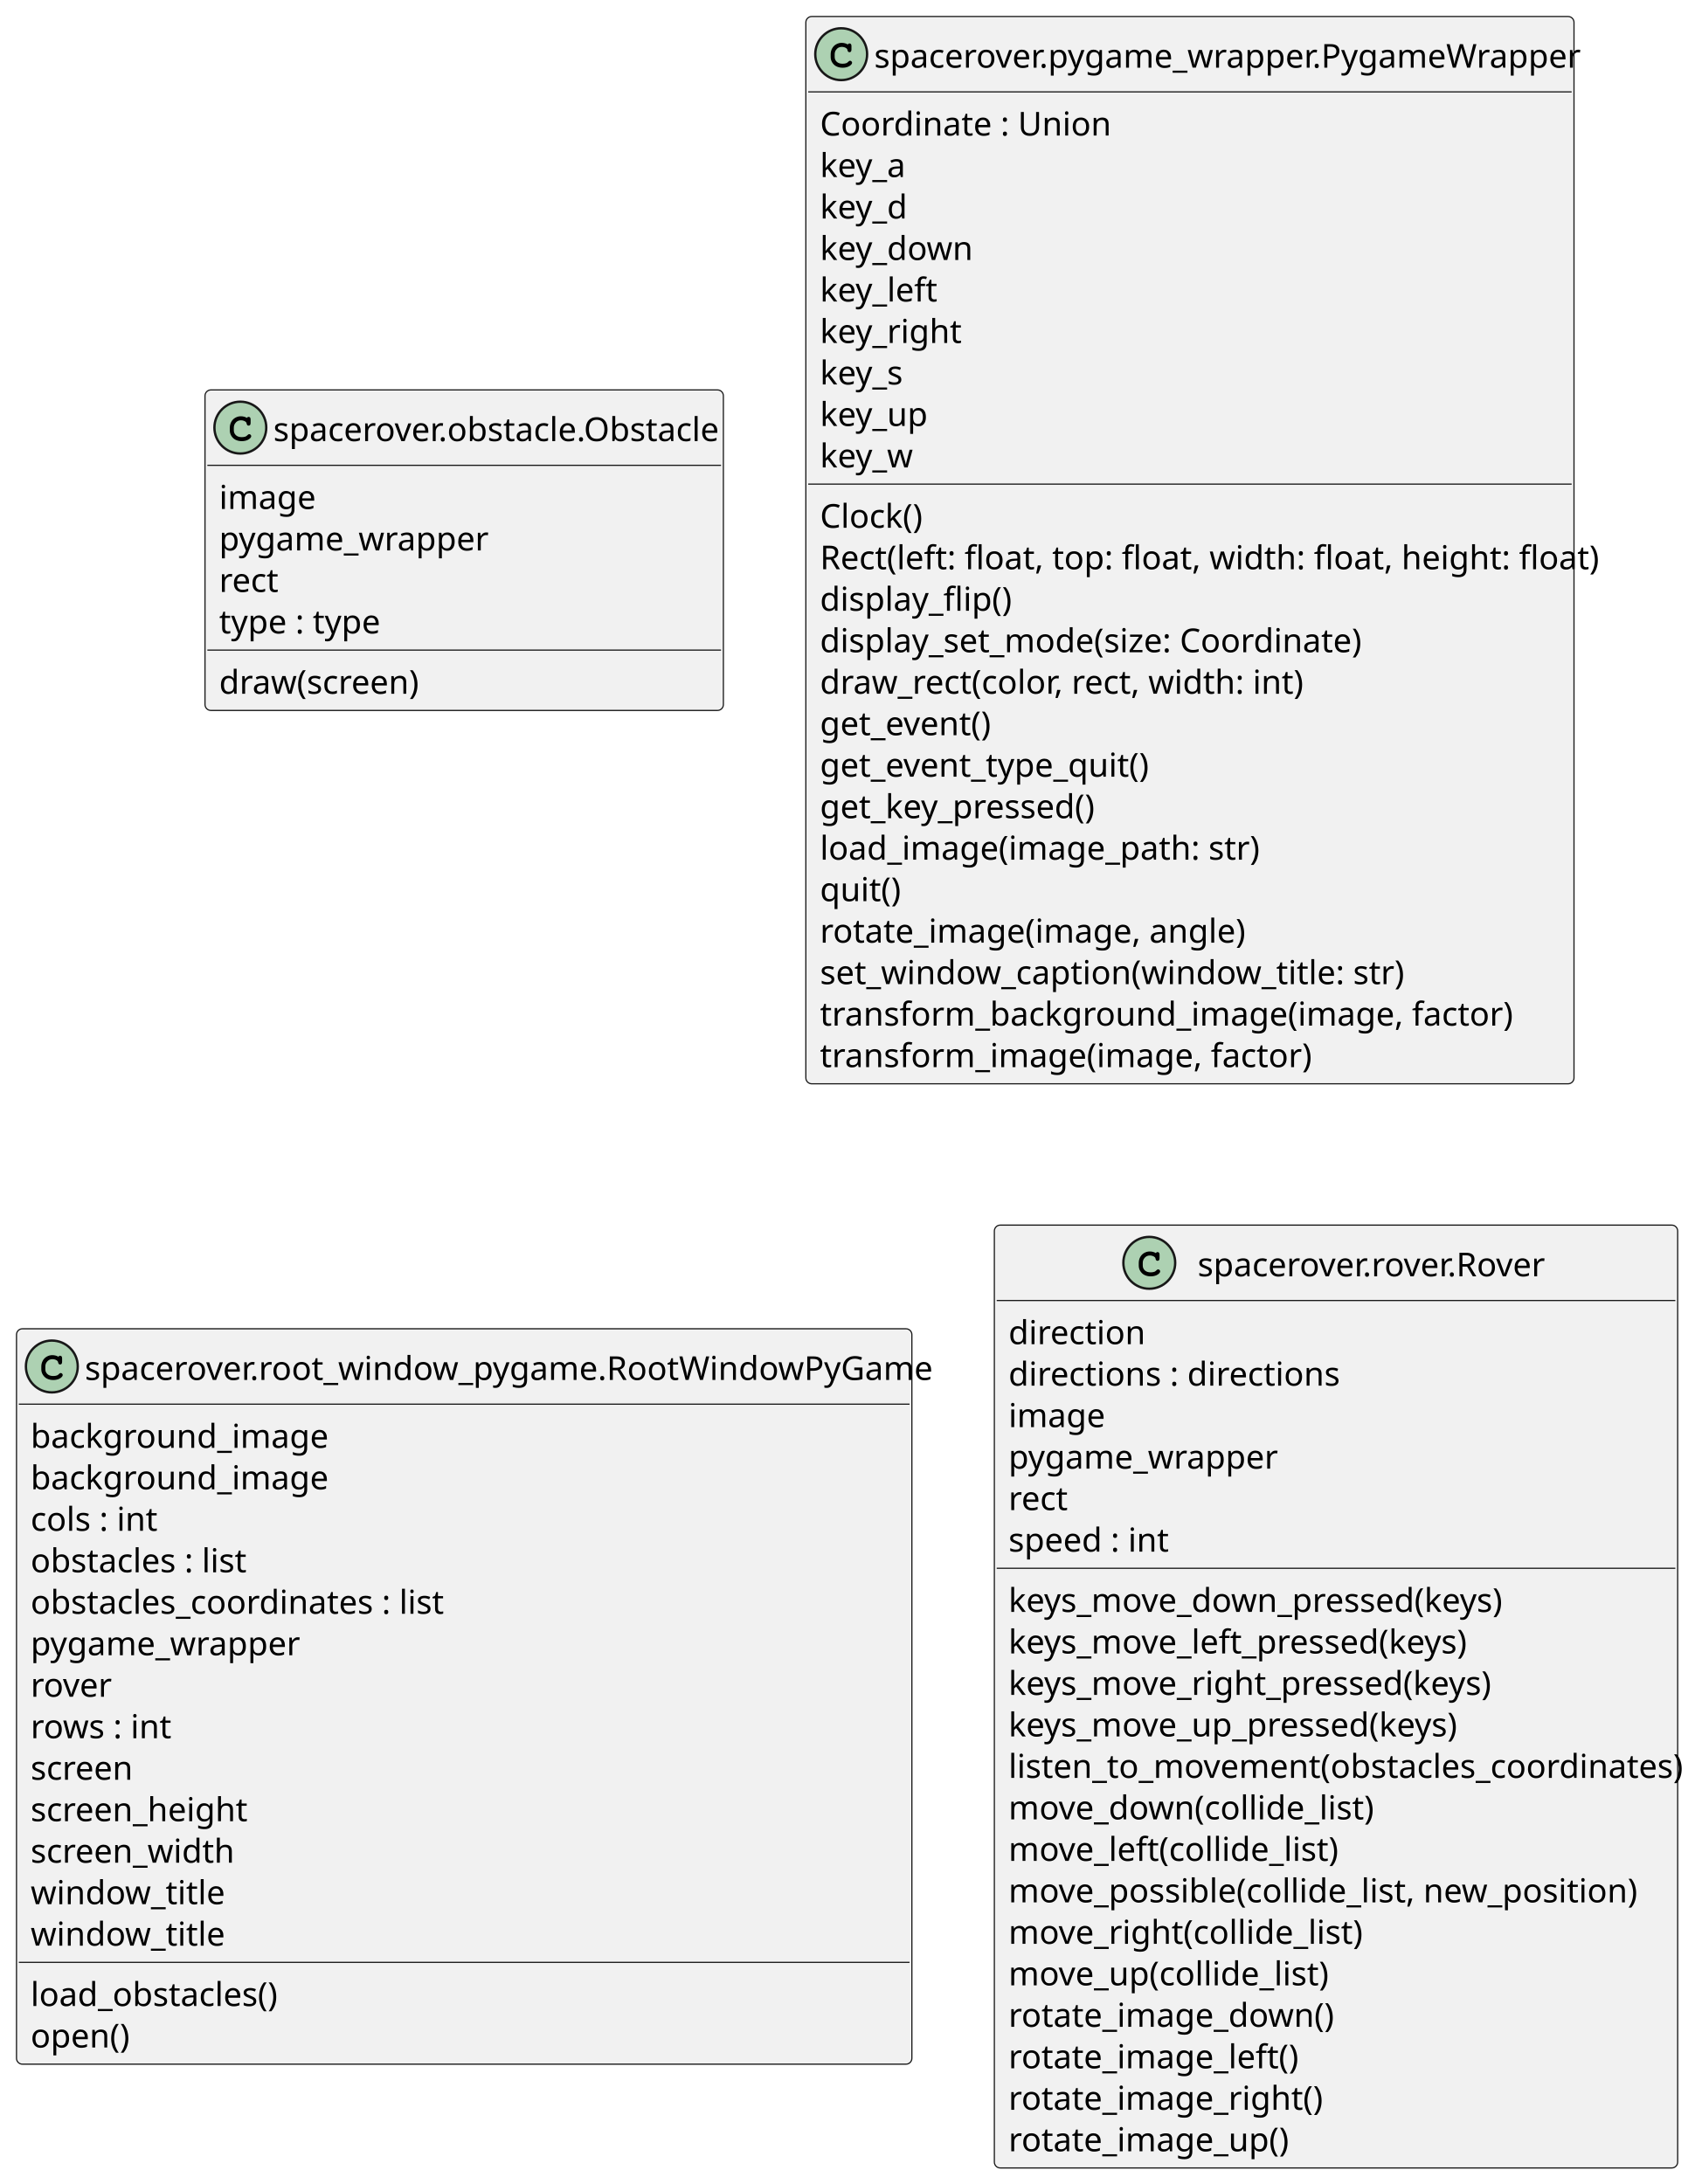
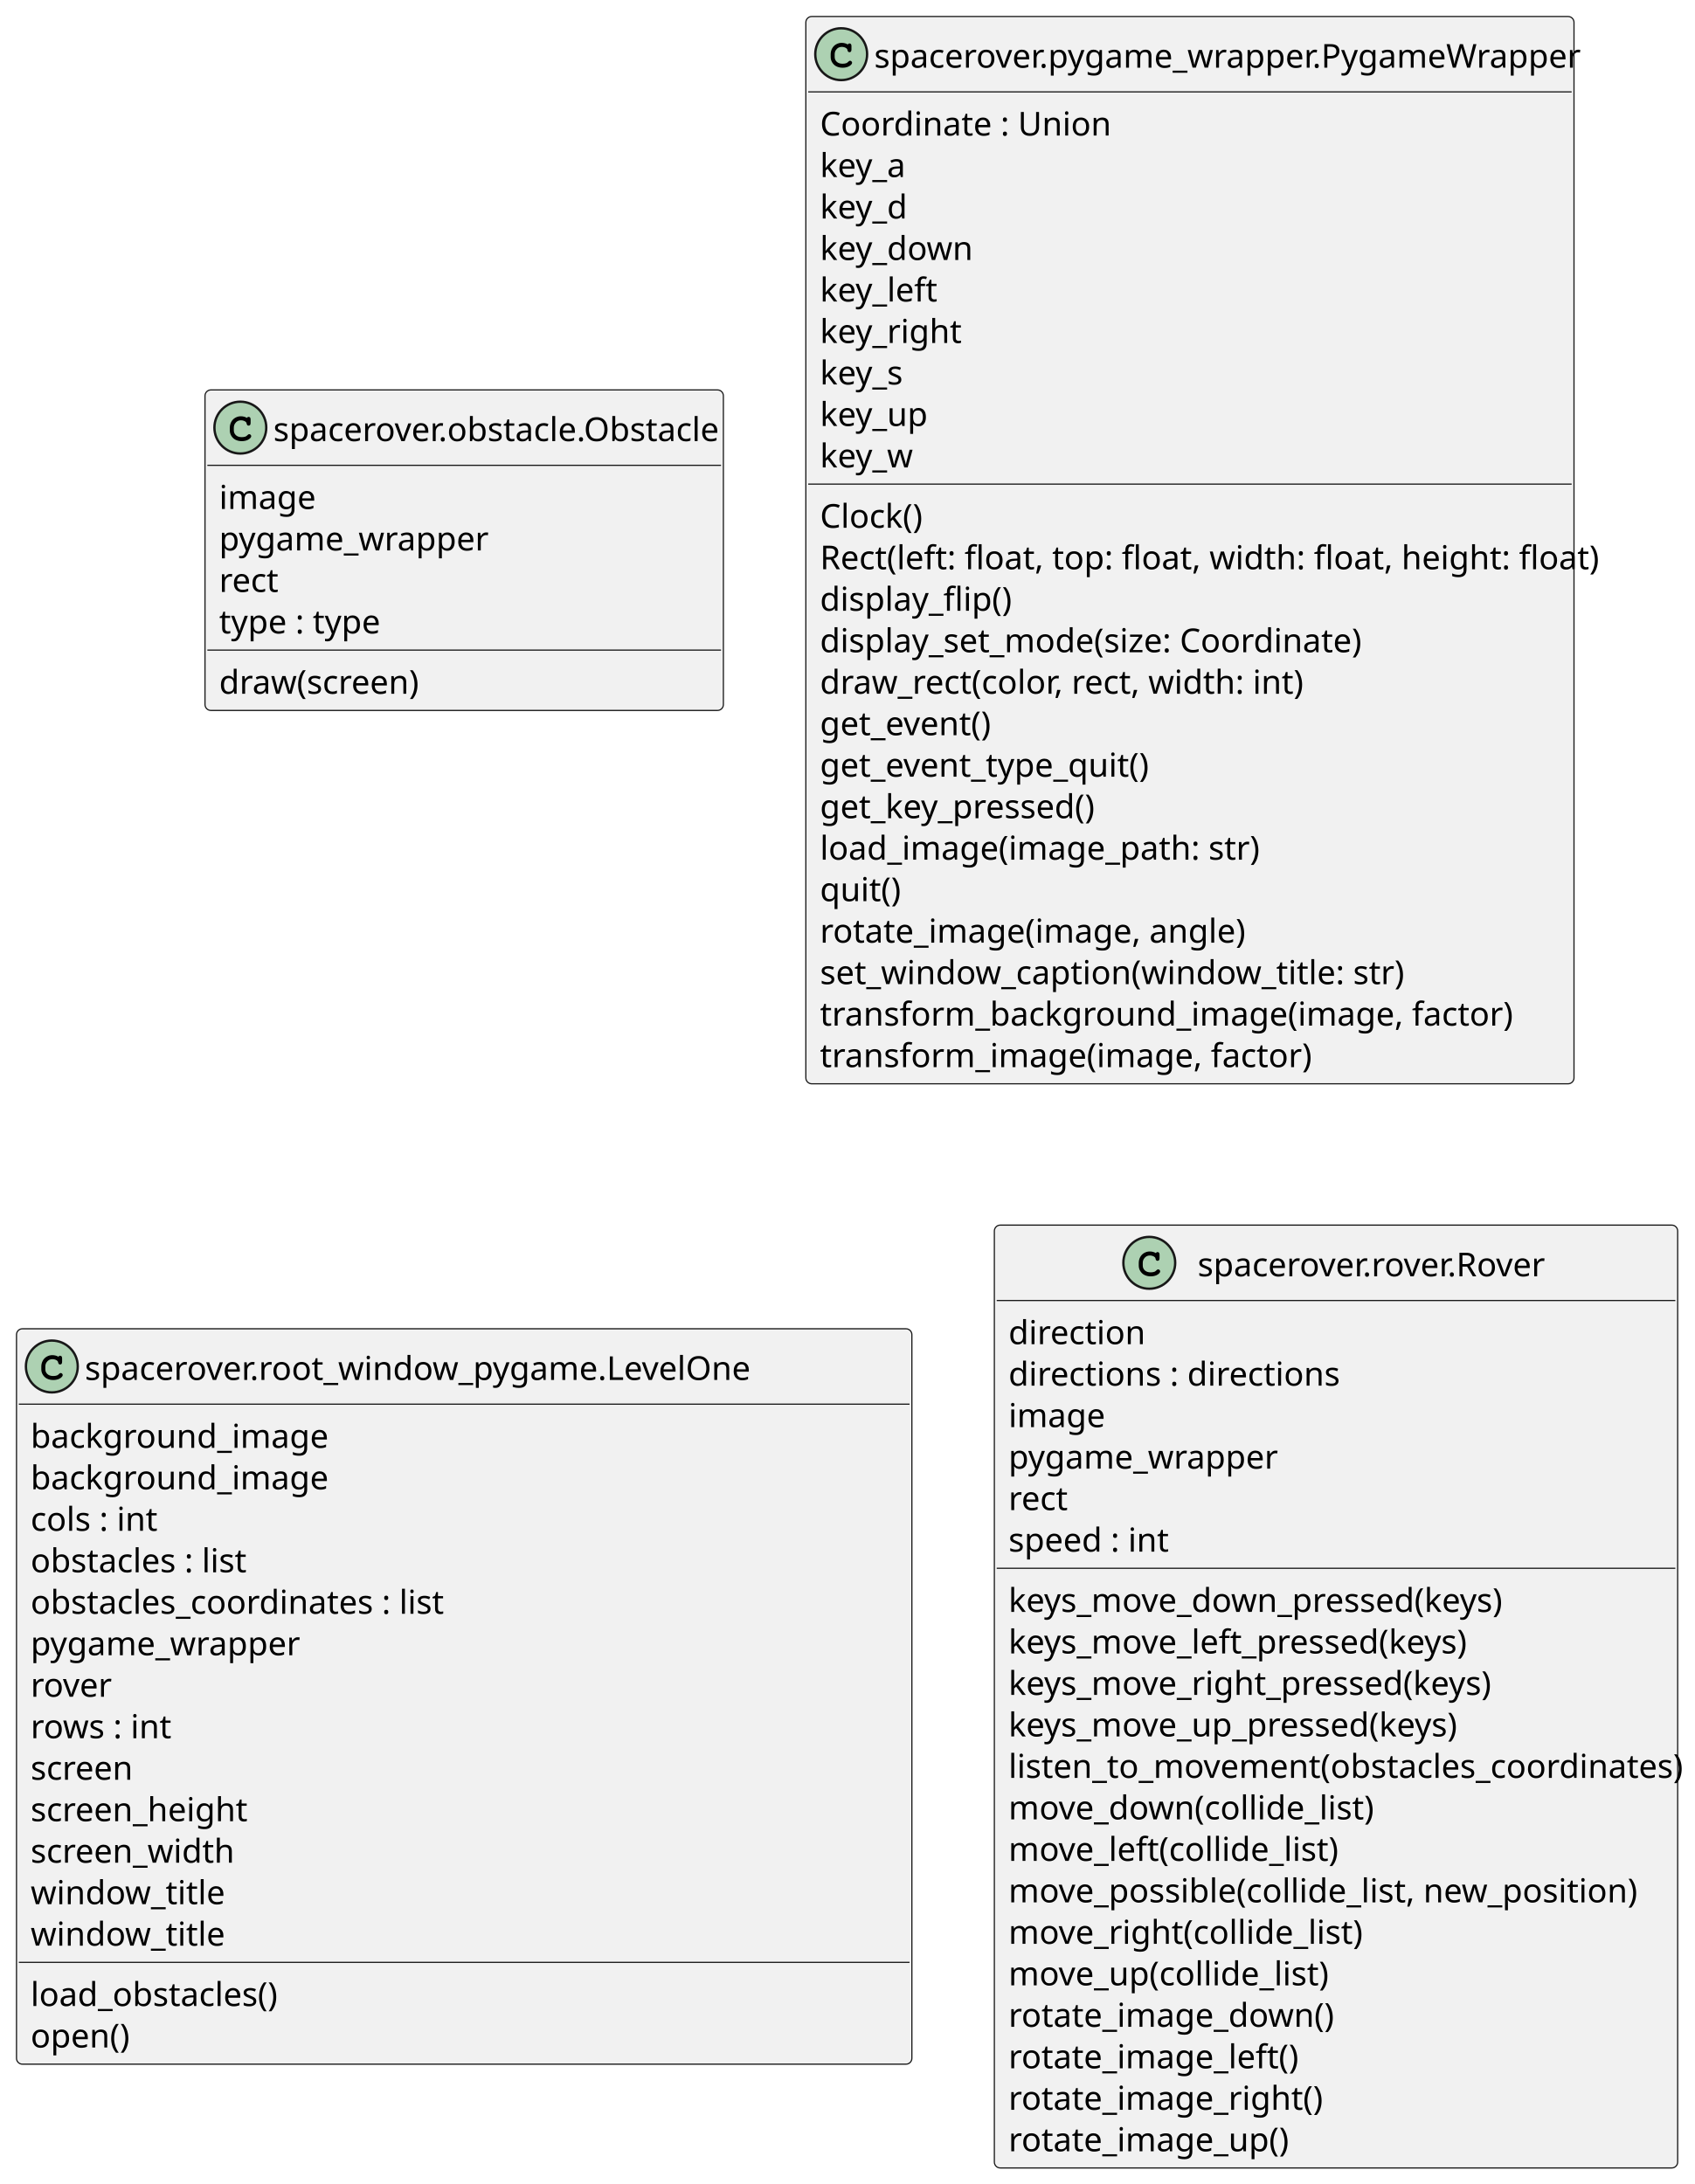
<svg xmlns="http://www.w3.org/2000/svg" contentStyleType="text/css" height="927px" preserveAspectRatio="none" style="width:719px;height:927px;background:#FFFFFF;" version="1.1" viewBox="0 0 719 927" width="719px" zoomAndPan="magnify">
  <defs />
  <g>
    <g id="elem_spacerover.obstacle.Obstacle">
      <rect codeLine="2" fill="#F1F1F1" height="136.047" id="spacerover.obstacle.Obstacle" rx="2.5" ry="2.5" style="stroke:#181818;stroke-width:0.5;" width="220" x="87" y="165.5" />
      <ellipse cx="102" cy="181.5" fill="#ADD1B2" rx="11" ry="11" style="stroke:#181818;stroke-width:1.0;" />
      <path d="M104.766,177.375 Q104.922,177.156 105.109,177.047 Q105.297,176.938 105.516,176.938 Q105.891,176.938 106.125,177.203 Q106.359,177.453 106.359,178.062 L106.359,179.516 Q106.359,180.125 106.125,180.391 Q105.891,180.656 105.516,180.656 Q105.172,180.656 104.969,180.453 Q104.766,180.266 104.656,179.75 Q104.609,179.391 104.422,179.203 Q104.094,178.828 103.484,178.609 Q102.875,178.391 102.25,178.391 Q101.484,178.391 100.844,178.719 Q100.219,179.047 99.719,179.797 Q99.234,180.547 99.234,181.578 L99.234,182.672 Q99.234,183.906 100.125,184.734 Q101.016,185.547 102.609,185.547 Q103.547,185.547 104.203,185.297 Q104.594,185.141 105.016,184.703 Q105.281,184.438 105.422,184.359 Q105.578,184.281 105.781,184.281 Q106.109,184.281 106.359,184.547 Q106.625,184.797 106.625,185.141 Q106.625,185.484 106.281,185.891 Q105.781,186.469 104.984,186.797 Q103.906,187.25 102.609,187.25 Q101.094,187.25 99.891,186.625 Q98.906,186.125 98.219,185.062 Q97.531,183.984 97.531,182.703 L97.531,181.547 Q97.531,180.219 98.141,179.078 Q98.766,177.922 99.859,177.312 Q100.953,176.688 102.188,176.688 Q102.922,176.688 103.562,176.859 Q104.219,177.016 104.766,177.375 Z " fill="#000000" />
      <text fill="#000000" font-family="sans-serif" font-size="14" lengthAdjust="spacing" textLength="188" x="116" y="187.228">spacerover.obstacle.Obstacle</text>
      <line style="stroke:#181818;stroke-width:0.5;" x1="88" x2="306" y1="197.5" y2="197.5" />
      <text fill="#000000" font-family="sans-serif" font-size="14" lengthAdjust="spacing" textLength="38" x="93" y="216.033">image</text>
      <text fill="#000000" font-family="sans-serif" font-size="14" lengthAdjust="spacing" textLength="109" x="93" y="233.643">pygame_wrapper</text>
      <text fill="#000000" font-family="sans-serif" font-size="14" lengthAdjust="spacing" textLength="24" x="93" y="251.252">rect</text>
      <text fill="#000000" font-family="sans-serif" font-size="14" lengthAdjust="spacing" textLength="66" x="93" y="268.861">type : type</text>
      <line style="stroke:#181818;stroke-width:0.5;" x1="88" x2="306" y1="275.938" y2="275.938" />
      <text fill="#000000" font-family="sans-serif" font-size="14" lengthAdjust="spacing" textLength="83" x="93" y="294.471">draw(screen)</text>
    </g>
    <g id="elem_spacerover.pygame_wrapper.PygameWrapper">
      <rect codeLine="9" fill="#F1F1F1" height="453.016" id="spacerover.pygame_wrapper.PygameWrapper" rx="2.5" ry="2.5" style="stroke:#181818;stroke-width:0.5;" width="326" x="342" y="7" />
      <ellipse cx="357" cy="23" fill="#ADD1B2" rx="11" ry="11" style="stroke:#181818;stroke-width:1.0;" />
      <path d="M359.766,18.875 Q359.922,18.656 360.109,18.547 Q360.297,18.438 360.516,18.438 Q360.891,18.438 361.125,18.703 Q361.359,18.953 361.359,19.562 L361.359,21.016 Q361.359,21.625 361.125,21.891 Q360.891,22.156 360.516,22.156 Q360.172,22.156 359.969,21.953 Q359.766,21.766 359.656,21.25 Q359.609,20.891 359.422,20.703 Q359.094,20.328 358.484,20.109 Q357.875,19.891 357.25,19.891 Q356.484,19.891 355.844,20.219 Q355.219,20.547 354.719,21.297 Q354.234,22.047 354.234,23.078 L354.234,24.172 Q354.234,25.406 355.125,26.234 Q356.016,27.047 357.609,27.047 Q358.547,27.047 359.203,26.797 Q359.594,26.641 360.016,26.203 Q360.281,25.938 360.422,25.859 Q360.578,25.781 360.781,25.781 Q361.109,25.781 361.359,26.047 Q361.625,26.297 361.625,26.641 Q361.625,26.984 361.281,27.391 Q360.781,27.969 359.984,28.297 Q358.906,28.75 357.609,28.75 Q356.094,28.75 354.891,28.125 Q353.906,27.625 353.219,26.562 Q352.531,25.484 352.531,24.203 L352.531,23.047 Q352.531,21.719 353.141,20.578 Q353.766,19.422 354.859,18.812 Q355.953,18.188 357.188,18.188 Q357.922,18.188 358.562,18.359 Q359.219,18.516 359.766,18.875 Z " fill="#000000" />
      <text fill="#000000" font-family="sans-serif" font-size="14" lengthAdjust="spacing" textLength="294" x="371" y="28.729">spacerover.pygame_wrapper.PygameWrapper</text>
      <line style="stroke:#181818;stroke-width:0.5;" x1="343" x2="667" y1="39" y2="39" />
      <text fill="#000000" font-family="sans-serif" font-size="14" lengthAdjust="spacing" textLength="118" x="348" y="57.533">Coordinate : Union</text>
      <text fill="#000000" font-family="sans-serif" font-size="14" lengthAdjust="spacing" textLength="38" x="348" y="75.143">key_a</text>
      <text fill="#000000" font-family="sans-serif" font-size="14" lengthAdjust="spacing" textLength="38" x="348" y="92.752">key_d</text>
      <text fill="#000000" font-family="sans-serif" font-size="14" lengthAdjust="spacing" textLength="63" x="348" y="110.361">key_down</text>
      <text fill="#000000" font-family="sans-serif" font-size="14" lengthAdjust="spacing" textLength="49" x="348" y="127.971">key_left</text>
      <text fill="#000000" font-family="sans-serif" font-size="14" lengthAdjust="spacing" textLength="58" x="348" y="145.58">key_right</text>
      <text fill="#000000" font-family="sans-serif" font-size="14" lengthAdjust="spacing" textLength="37" x="348" y="163.19">key_s</text>
      <text fill="#000000" font-family="sans-serif" font-size="14" lengthAdjust="spacing" textLength="46" x="348" y="180.799">key_up</text>
      <text fill="#000000" font-family="sans-serif" font-size="14" lengthAdjust="spacing" textLength="39" x="348" y="198.408">key_w</text>
      <line style="stroke:#181818;stroke-width:0.5;" x1="343" x2="667" y1="205.484" y2="205.484" />
      <text fill="#000000" font-family="sans-serif" font-size="14" lengthAdjust="spacing" textLength="45" x="348" y="224.018">Clock()</text>
      <text fill="#000000" font-family="sans-serif" font-size="14" lengthAdjust="spacing" textLength="313" x="348" y="241.627">Rect(left: float, top: float, width: float, height: float)</text>
      <text fill="#000000" font-family="sans-serif" font-size="14" lengthAdjust="spacing" textLength="80" x="348" y="259.236">display_flip()</text>
      <text fill="#000000" font-family="sans-serif" font-size="14" lengthAdjust="spacing" textLength="226" x="348" y="276.846">display_set_mode(size: Coordinate)</text>
      <text fill="#000000" font-family="sans-serif" font-size="14" lengthAdjust="spacing" textLength="198" x="348" y="294.455">draw_rect(color, rect, width: int)</text>
      <text fill="#000000" font-family="sans-serif" font-size="14" lengthAdjust="spacing" textLength="73" x="348" y="312.065">get_event()</text>
      <text fill="#000000" font-family="sans-serif" font-size="14" lengthAdjust="spacing" textLength="139" x="348" y="329.674">get_event_type_quit()</text>
      <text fill="#000000" font-family="sans-serif" font-size="14" lengthAdjust="spacing" textLength="119" x="348" y="347.283">get_key_pressed()</text>
      <text fill="#000000" font-family="sans-serif" font-size="14" lengthAdjust="spacing" textLength="181" x="348" y="364.893">load_image(image_path: str)</text>
      <text fill="#000000" font-family="sans-serif" font-size="14" lengthAdjust="spacing" textLength="33" x="348" y="382.502">quit()</text>
      <text fill="#000000" font-family="sans-serif" font-size="14" lengthAdjust="spacing" textLength="174" x="348" y="400.111">rotate_image(image, angle)</text>
      <text fill="#000000" font-family="sans-serif" font-size="14" lengthAdjust="spacing" textLength="235" x="348" y="417.721">set_window_caption(window_title: str)</text>
      <text fill="#000000" font-family="sans-serif" font-size="14" lengthAdjust="spacing" textLength="281" x="348" y="435.33">transform_background_image(image, factor)</text>
      <text fill="#000000" font-family="sans-serif" font-size="14" lengthAdjust="spacing" textLength="198" x="348" y="452.94">transform_image(image, factor)</text>
    </g>
-     <g id="elem_spacerover.root_window_pygame.RootWindowPyGame">
-       <rect codeLine="34" fill="#F1F1F1" height="312.141" id="spacerover.root_window_pygame.RootWindowPyGame" rx="2.5" ry="2.5" style="stroke:#181818;stroke-width:0.5;" width="380" x="7" y="564" />
+     <g id="elem_spacerover.root_window_pygame.LevelOne">
+       <rect codeLine="34" fill="#F1F1F1" height="312.141" id="spacerover.root_window_pygame.LevelOne" rx="2.5" ry="2.5" style="stroke:#181818;stroke-width:0.5;" width="380" x="7" y="564" />
      <ellipse cx="22" cy="580" fill="#ADD1B2" rx="11" ry="11" style="stroke:#181818;stroke-width:1.0;" />
      <path d="M24.766,575.875 Q24.922,575.656 25.109,575.547 Q25.297,575.438 25.516,575.438 Q25.891,575.438 26.125,575.703 Q26.359,575.953 26.359,576.562 L26.359,578.016 Q26.359,578.625 26.125,578.891 Q25.891,579.156 25.516,579.156 Q25.172,579.156 24.969,578.953 Q24.766,578.766 24.656,578.25 Q24.609,577.891 24.422,577.703 Q24.094,577.328 23.484,577.109 Q22.875,576.891 22.25,576.891 Q21.484,576.891 20.844,577.219 Q20.219,577.547 19.719,578.297 Q19.234,579.047 19.234,580.078 L19.234,581.172 Q19.234,582.406 20.125,583.234 Q21.016,584.047 22.609,584.047 Q23.547,584.047 24.203,583.797 Q24.594,583.641 25.016,583.203 Q25.281,582.938 25.422,582.859 Q25.578,582.781 25.781,582.781 Q26.109,582.781 26.359,583.047 Q26.625,583.297 26.625,583.641 Q26.625,583.984 26.281,584.391 Q25.781,584.969 24.984,585.297 Q23.906,585.75 22.609,585.75 Q21.094,585.75 19.891,585.125 Q18.906,584.625 18.219,583.562 Q17.531,582.484 17.531,581.203 L17.531,580.047 Q17.531,578.719 18.141,577.578 Q18.766,576.422 19.859,575.812 Q20.953,575.188 22.188,575.188 Q22.922,575.188 23.562,575.359 Q24.219,575.516 24.766,575.875 Z " fill="#000000" />
-       <text fill="#000000" font-family="sans-serif" font-size="14" lengthAdjust="spacing" textLength="348" x="36" y="585.729">spacerover.root_window_pygame.RootWindowPyGame</text>
+       <text fill="#000000" font-family="sans-serif" font-size="14" lengthAdjust="spacing" textLength="348" x="36" y="585.729">spacerover.root_window_pygame.LevelOne</text>
      <line style="stroke:#181818;stroke-width:0.5;" x1="8" x2="386" y1="596" y2="596" />
      <text fill="#000000" font-family="sans-serif" font-size="14" lengthAdjust="spacing" textLength="121" x="13" y="614.533">background_image</text>
      <text fill="#000000" font-family="sans-serif" font-size="14" lengthAdjust="spacing" textLength="121" x="13" y="632.143">background_image</text>
      <text fill="#000000" font-family="sans-serif" font-size="14" lengthAdjust="spacing" textLength="52" x="13" y="649.752">cols : int</text>
      <text fill="#000000" font-family="sans-serif" font-size="14" lengthAdjust="spacing" textLength="89" x="13" y="667.361">obstacles : list</text>
      <text fill="#000000" font-family="sans-serif" font-size="14" lengthAdjust="spacing" textLength="171" x="13" y="684.971">obstacles_coordinates : list</text>
      <text fill="#000000" font-family="sans-serif" font-size="14" lengthAdjust="spacing" textLength="109" x="13" y="702.58">pygame_wrapper</text>
      <text fill="#000000" font-family="sans-serif" font-size="14" lengthAdjust="spacing" textLength="33" x="13" y="720.189">rover</text>
      <text fill="#000000" font-family="sans-serif" font-size="14" lengthAdjust="spacing" textLength="56" x="13" y="737.799">rows : int</text>
      <text fill="#000000" font-family="sans-serif" font-size="14" lengthAdjust="spacing" textLength="43" x="13" y="755.408">screen</text>
      <text fill="#000000" font-family="sans-serif" font-size="14" lengthAdjust="spacing" textLength="90" x="13" y="773.018">screen_height</text>
      <text fill="#000000" font-family="sans-serif" font-size="14" lengthAdjust="spacing" textLength="83" x="13" y="790.627">screen_width</text>
      <text fill="#000000" font-family="sans-serif" font-size="14" lengthAdjust="spacing" textLength="75" x="13" y="808.236">window_title</text>
      <text fill="#000000" font-family="sans-serif" font-size="14" lengthAdjust="spacing" textLength="75" x="13" y="825.846">window_title</text>
      <line style="stroke:#181818;stroke-width:0.5;" x1="8" x2="386" y1="832.922" y2="832.922" />
      <text fill="#000000" font-family="sans-serif" font-size="14" lengthAdjust="spacing" textLength="105" x="13" y="851.455">load_obstacles()</text>
      <text fill="#000000" font-family="sans-serif" font-size="14" lengthAdjust="spacing" textLength="42" x="13" y="869.064">open()</text>
    </g>
    <g id="elem_spacerover.rover.Rover">
      <rect codeLine="51" fill="#F1F1F1" height="400.188" id="spacerover.rover.Rover" rx="2.5" ry="2.5" style="stroke:#181818;stroke-width:0.5;" width="290" x="422" y="520" />
      <ellipse cx="487.75" cy="536" fill="#ADD1B2" rx="11" ry="11" style="stroke:#181818;stroke-width:1.0;" />
      <path d="M490.516,531.875 Q490.672,531.656 490.859,531.547 Q491.047,531.438 491.266,531.438 Q491.641,531.438 491.875,531.703 Q492.109,531.953 492.109,532.562 L492.109,534.016 Q492.109,534.625 491.875,534.891 Q491.641,535.156 491.266,535.156 Q490.922,535.156 490.719,534.953 Q490.516,534.766 490.406,534.25 Q490.359,533.891 490.172,533.703 Q489.844,533.328 489.234,533.109 Q488.625,532.891 488,532.891 Q487.234,532.891 486.594,533.219 Q485.969,533.547 485.469,534.297 Q484.984,535.047 484.984,536.078 L484.984,537.172 Q484.984,538.406 485.875,539.234 Q486.766,540.047 488.359,540.047 Q489.297,540.047 489.953,539.797 Q490.344,539.641 490.766,539.203 Q491.031,538.938 491.172,538.859 Q491.328,538.781 491.531,538.781 Q491.859,538.781 492.109,539.047 Q492.375,539.297 492.375,539.641 Q492.375,539.984 492.031,540.391 Q491.531,540.969 490.734,541.297 Q489.656,541.75 488.359,541.75 Q486.844,541.75 485.641,541.125 Q484.656,540.625 483.969,539.562 Q483.281,538.484 483.281,537.203 L483.281,536.047 Q483.281,534.719 483.891,533.578 Q484.516,532.422 485.609,531.812 Q486.703,531.188 487.938,531.188 Q488.672,531.188 489.312,531.359 Q489.969,531.516 490.516,531.875 Z " fill="#000000" />
      <text fill="#000000" font-family="sans-serif" font-size="14" lengthAdjust="spacing" textLength="150" x="508.25" y="541.729">spacerover.rover.Rover</text>
      <line style="stroke:#181818;stroke-width:0.5;" x1="423" x2="711" y1="552" y2="552" />
      <text fill="#000000" font-family="sans-serif" font-size="14" lengthAdjust="spacing" textLength="54" x="428" y="570.533">direction</text>
      <text fill="#000000" font-family="sans-serif" font-size="14" lengthAdjust="spacing" textLength="134" x="428" y="588.143">directions : directions</text>
      <text fill="#000000" font-family="sans-serif" font-size="14" lengthAdjust="spacing" textLength="38" x="428" y="605.752">image</text>
      <text fill="#000000" font-family="sans-serif" font-size="14" lengthAdjust="spacing" textLength="109" x="428" y="623.361">pygame_wrapper</text>
      <text fill="#000000" font-family="sans-serif" font-size="14" lengthAdjust="spacing" textLength="24" x="428" y="640.971">rect</text>
      <text fill="#000000" font-family="sans-serif" font-size="14" lengthAdjust="spacing" textLength="66" x="428" y="658.58">speed : int</text>
      <line style="stroke:#181818;stroke-width:0.5;" x1="423" x2="711" y1="665.656" y2="665.656" />
      <text fill="#000000" font-family="sans-serif" font-size="14" lengthAdjust="spacing" textLength="210" x="428" y="684.189">keys_move_down_pressed(keys)</text>
      <text fill="#000000" font-family="sans-serif" font-size="14" lengthAdjust="spacing" textLength="196" x="428" y="701.799">keys_move_left_pressed(keys)</text>
      <text fill="#000000" font-family="sans-serif" font-size="14" lengthAdjust="spacing" textLength="205" x="428" y="719.408">keys_move_right_pressed(keys)</text>
      <text fill="#000000" font-family="sans-serif" font-size="14" lengthAdjust="spacing" textLength="193" x="428" y="737.018">keys_move_up_pressed(keys)</text>
      <text fill="#000000" font-family="sans-serif" font-size="14" lengthAdjust="spacing" textLength="278" x="428" y="754.627">listen_to_movement(obstacles_coordinates)</text>
      <text fill="#000000" font-family="sans-serif" font-size="14" lengthAdjust="spacing" textLength="150" x="428" y="772.236">move_down(collide_list)</text>
      <text fill="#000000" font-family="sans-serif" font-size="14" lengthAdjust="spacing" textLength="136" x="428" y="789.846">move_left(collide_list)</text>
      <text fill="#000000" font-family="sans-serif" font-size="14" lengthAdjust="spacing" textLength="259" x="428" y="807.455">move_possible(collide_list, new_position)</text>
      <text fill="#000000" font-family="sans-serif" font-size="14" lengthAdjust="spacing" textLength="145" x="428" y="825.064">move_right(collide_list)</text>
      <text fill="#000000" font-family="sans-serif" font-size="14" lengthAdjust="spacing" textLength="133" x="428" y="842.674">move_up(collide_list)</text>
      <text fill="#000000" font-family="sans-serif" font-size="14" lengthAdjust="spacing" textLength="134" x="428" y="860.283">rotate_image_down()</text>
      <text fill="#000000" font-family="sans-serif" font-size="14" lengthAdjust="spacing" textLength="120" x="428" y="877.893">rotate_image_left()</text>
      <text fill="#000000" font-family="sans-serif" font-size="14" lengthAdjust="spacing" textLength="129" x="428" y="895.502">rotate_image_right()</text>
      <text fill="#000000" font-family="sans-serif" font-size="14" lengthAdjust="spacing" textLength="117" x="428" y="913.111">rotate_image_up()</text>
    </g>
  </g>
</svg>
